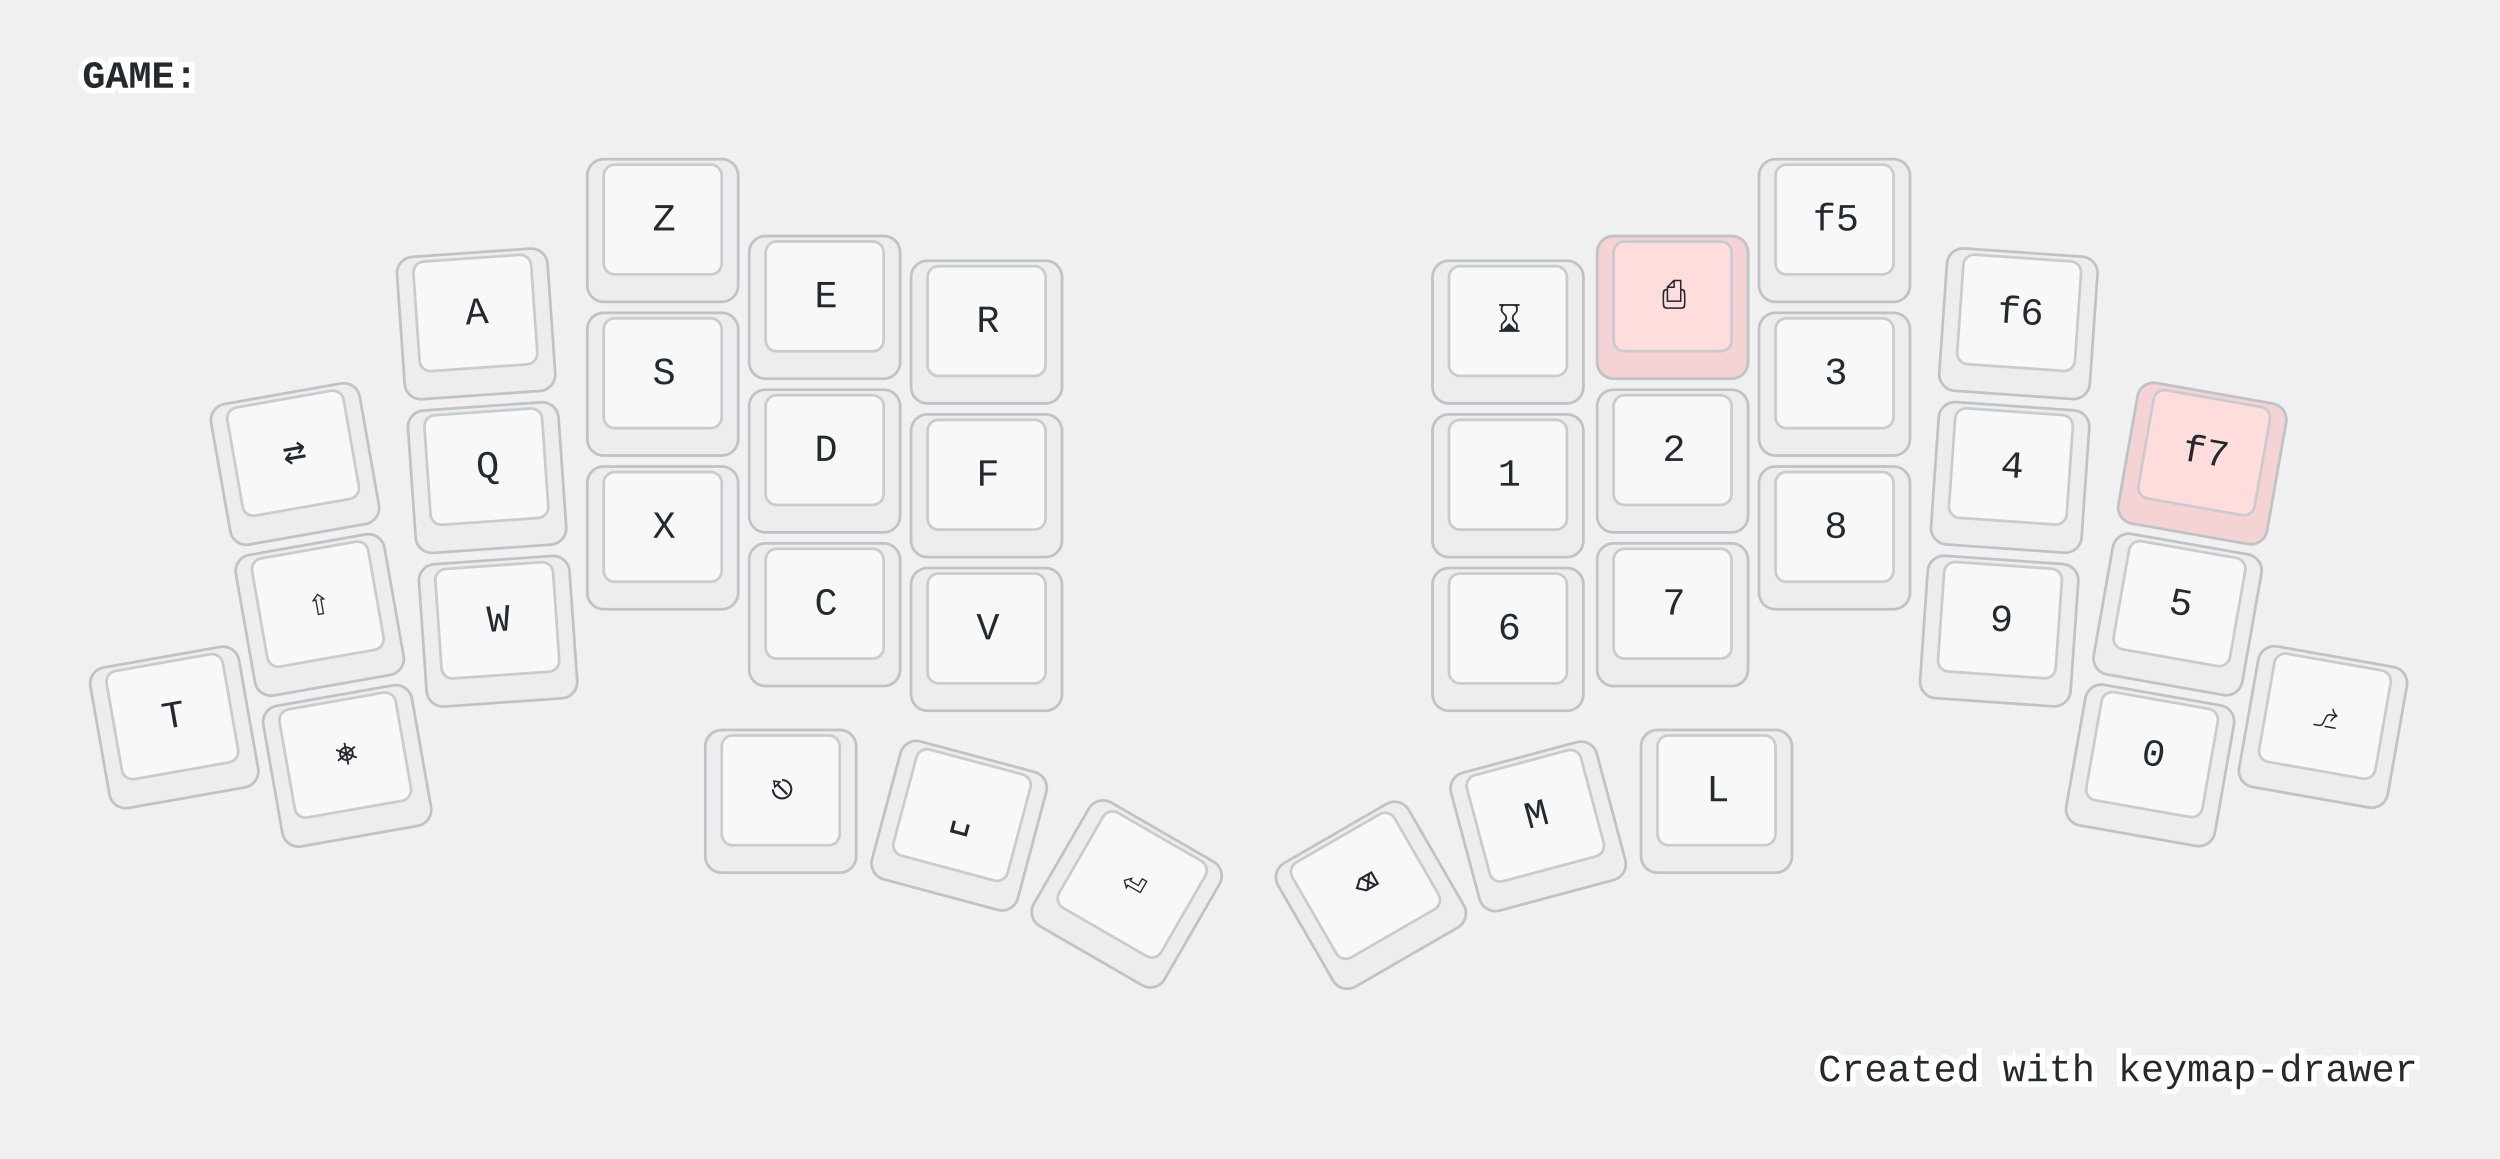
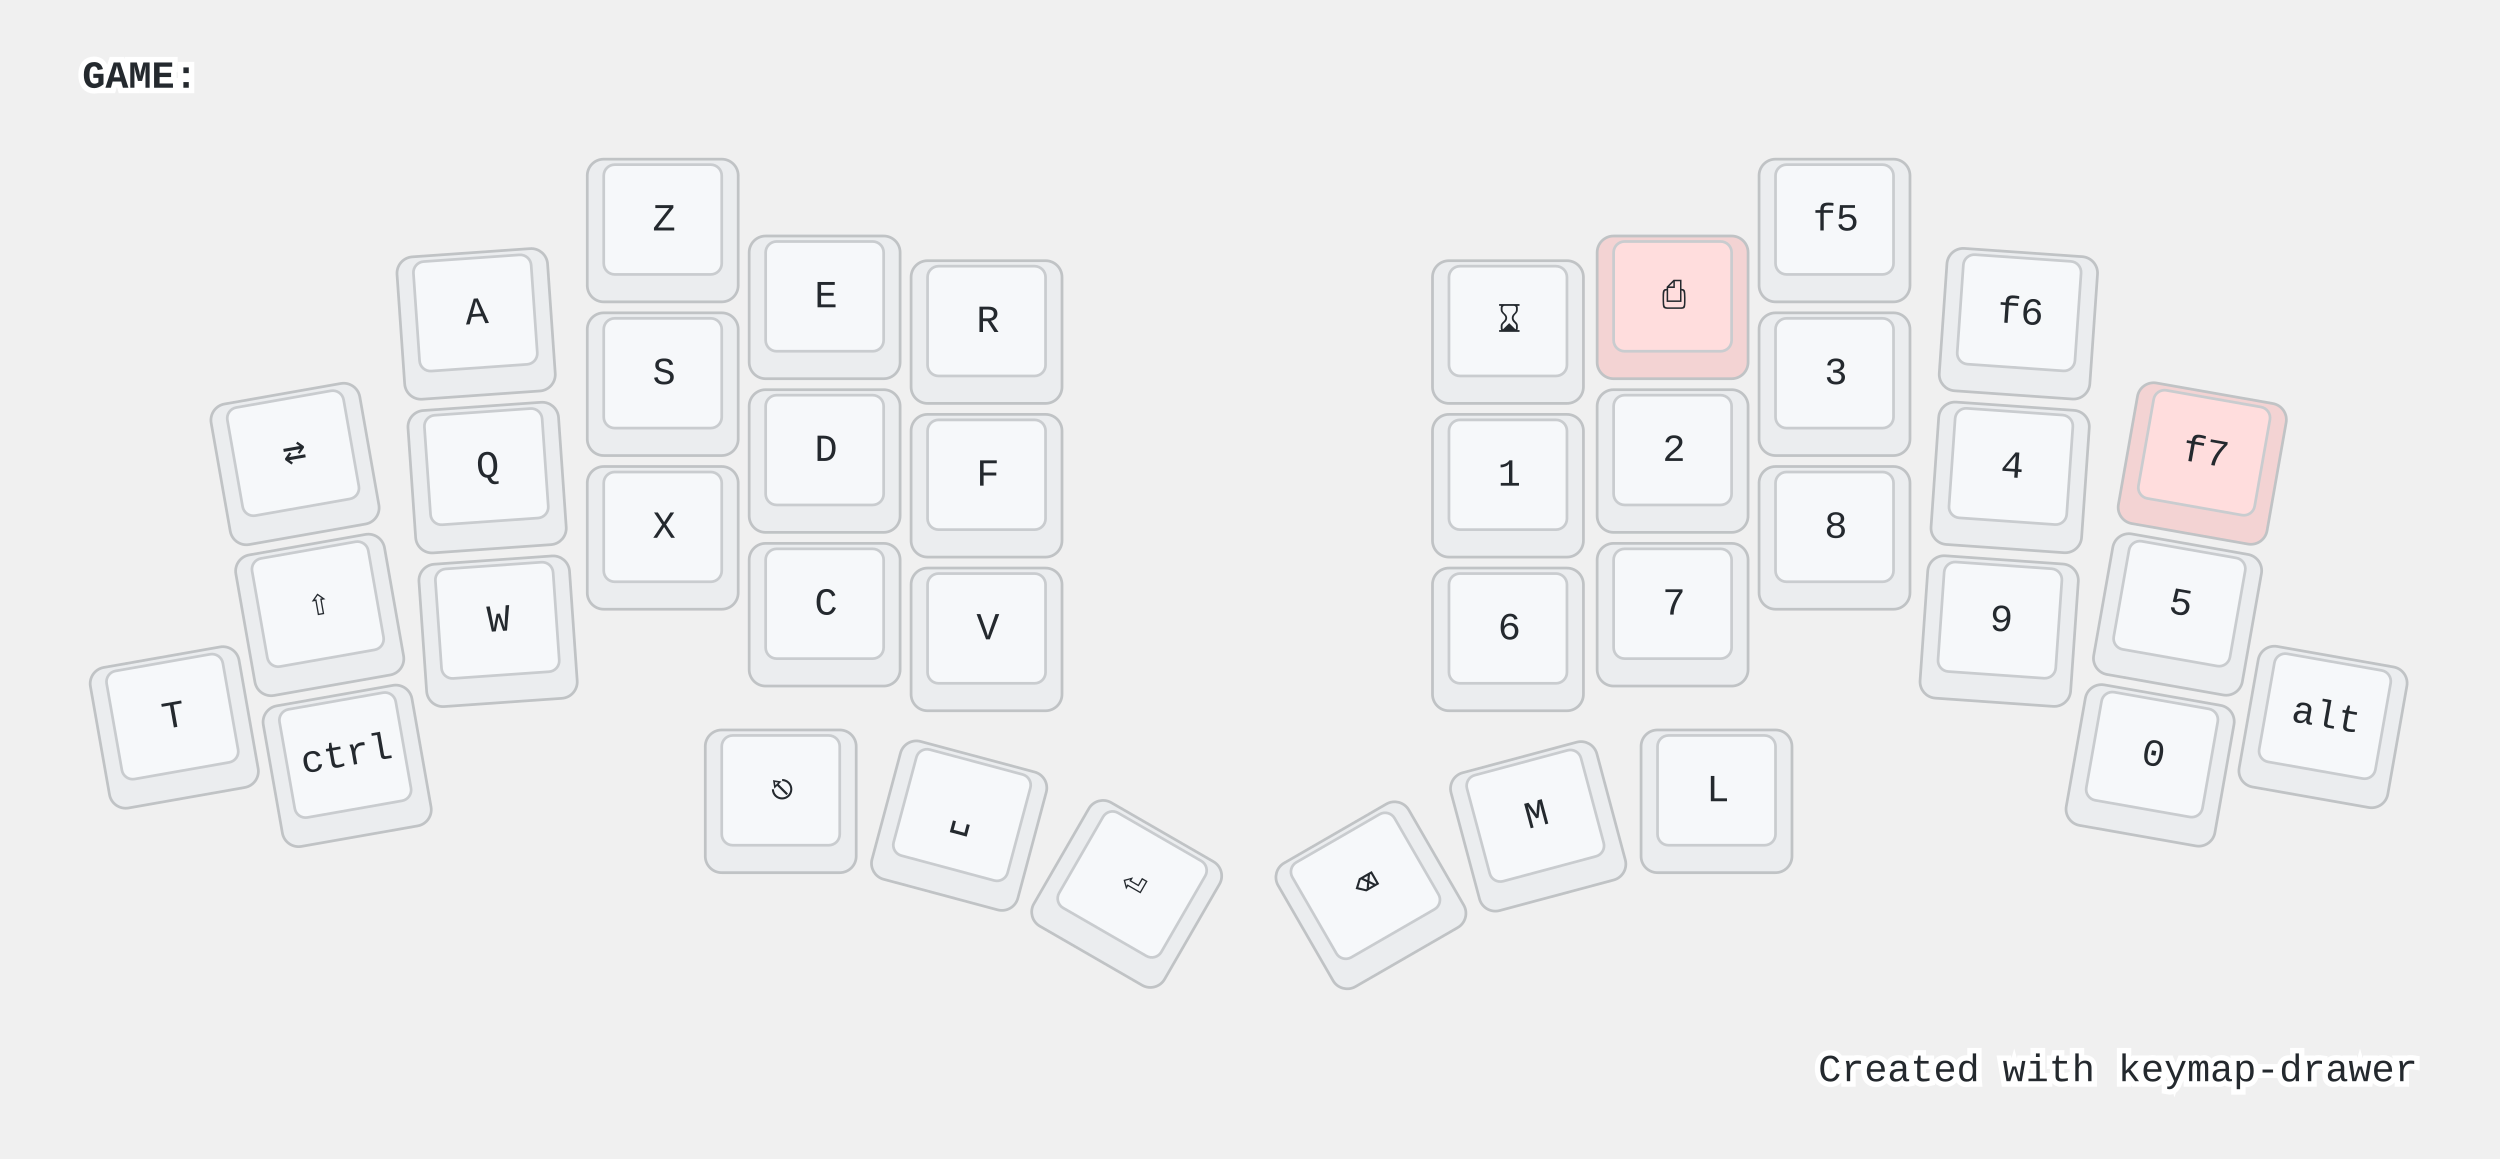
<svg xmlns="http://www.w3.org/2000/svg" width="911" height="422" viewBox="0 0 911 422" class="keymap">
  <style>/* inherit to force styles through use tags */
svg path {
    fill: inherit;
}

/* font and background color specifications */
svg.keymap {
    font-family: SFMono-Regular,Consolas,Liberation Mono,Menlo,monospace;
    font-size: 14px;
    font-kerning: normal;
    text-rendering: optimizeLegibility;
    fill: #24292e;
}

/* default key styling */
rect.key {
    fill: #f6f8fa;
}

rect.key, rect.combo {
    stroke: #c9cccf;
    stroke-width: 1;
}

/* default key side styling, only used is draw_key_sides is set */
rect.side {
    filter: brightness(90%);
}

/* color accent for combo boxes */
rect.combo, rect.combo-separate {
    fill: #cdf;
}

/* color accent for held keys */
rect.held, rect.combo.held {
    fill: #fdd;
}

/* color accent for ghost (optional) keys */
rect.ghost, rect.combo.ghost {
    stroke-dasharray: 4, 4;
    stroke-width: 2;
}

text {
    text-anchor: middle;
    dominant-baseline: middle;
}

/* styling for layer labels */
text.label {
    font-weight: bold;
    text-anchor: start;
    stroke: white;
    stroke-width: 4;
    paint-order: stroke;
}

/* styling for optional footer */
text.footer {
    text-anchor: end;
    dominant-baseline: auto;
    stroke: white;
    stroke-width: 4;
    paint-order: stroke;
}

/* styling for combo tap, and key non-tap label text */
text.combo, text.hold, text.shifted, text.left, text.right {
    font-size: 11px;
}

text.hold {
    text-anchor: middle;
    dominant-baseline: auto;
}

text.shifted {
    text-anchor: middle;
    dominant-baseline: hanging;
}

text.left {
    text-anchor: start;
}

text.right {
    text-anchor: end;
}

text.layer-activator {
    text-decoration: underline;
}

/* styling for hold/shifted label text in combo box */
text.combo.hold, text.combo.shifted, text.combo.left, text.combo.right {
    font-size: 8px;
}

/* lighter symbol for transparent keys */
text.trans {
    fill: #7b7e81;
}

/* styling for combo dendrons */
path.combo {
    stroke-width: 1;
    stroke: gray;
    fill: none;
}

/* Start Tabler Icons Cleanup */
/* cannot use height/width with glyphs */
.icon-tabler &gt; path {
    fill: inherit;
    stroke: inherit;
    stroke-width: 2;
}
/* hide tabler's default box */
.icon-tabler &gt; path[stroke="none"][fill="none"] {
    visibility: hidden;
}
/* End Tabler Icons Cleanup */

@media (prefers-color-scheme: dark) {
svg.keymap { fill: #d1d6db; }
rect.key { fill: #3f4750; }
rect.key, rect.combo { stroke: #60666c; }
rect.combo, rect.combo-separate { fill: #1f3d7a; }
rect.held, rect.combo.held { fill: #854747; }
text.label, text.footer { stroke: black; }
text.trans { fill: #7e8184; }
path.combo { stroke: #7f7f7f; }

}</style>
  <g transform="translate(30, 0)" class="layer-GAME">
    <text x="0" y="28" class="label" id="GAME">GAME:</text>
    <g transform="translate(0, 56)">
      <g transform="translate(78, 113) rotate(-10.0)" class="key keypos-0">
        <rect rx="6" ry="6" x="-28" y="-26" width="55" height="52" class="key side" />
        <rect rx="4" ry="4" x="-22" y="-24" width="43" height="40" class="key" />
        <text x="0" y="-4" class="key tap">⇄</text>
      </g>
      <g transform="translate(144, 62) rotate(-4.0)" class="key keypos-1">
        <rect rx="6" ry="6" x="-28" y="-26" width="55" height="52" class="key side" />
        <rect rx="4" ry="4" x="-22" y="-24" width="43" height="40" class="key" />
        <text x="0" y="-4" class="key tap">A</text>
      </g>
      <g transform="translate(212, 28)" class="key keypos-2">
        <rect rx="6" ry="6" x="-28" y="-26" width="55" height="52" class="key side" />
        <rect rx="4" ry="4" x="-22" y="-24" width="43" height="40" class="key" />
        <text x="0" y="-4" class="key tap">Z</text>
      </g>
      <g transform="translate(271, 56)" class="key keypos-3">
        <rect rx="6" ry="6" x="-28" y="-26" width="55" height="52" class="key side" />
        <rect rx="4" ry="4" x="-22" y="-24" width="43" height="40" class="key" />
        <text x="0" y="-4" class="key tap">E</text>
      </g>
      <g transform="translate(330, 65)" class="key keypos-4">
        <rect rx="6" ry="6" x="-28" y="-26" width="55" height="52" class="key side" />
        <rect rx="4" ry="4" x="-22" y="-24" width="43" height="40" class="key" />
        <text x="0" y="-4" class="key tap">R</text>
      </g>
      <g transform="translate(520, 65)" class="key keypos-5">
        <rect rx="6" ry="6" x="-28" y="-26" width="55" height="52" class="key side" />
        <rect rx="4" ry="4" x="-22" y="-24" width="43" height="40" class="key" />
        <text x="0" y="-4" class="key tap">⌛</text>
      </g>
      <g transform="translate(580, 56)" class="key held keypos-6">
        <rect rx="6" ry="6" x="-28" y="-26" width="55" height="52" class="key held side" />
        <rect rx="4" ry="4" x="-22" y="-24" width="43" height="40" class="key held" />
        <text x="0" y="-4" class="key held tap">⎙</text>
      </g>
      <g transform="translate(639, 28)" class="key keypos-7">
        <rect rx="6" ry="6" x="-28" y="-26" width="55" height="52" class="key side" />
        <rect rx="4" ry="4" x="-22" y="-24" width="43" height="40" class="key" />
        <text x="0" y="-4" class="key tap">f5</text>
      </g>
      <g transform="translate(706, 62) rotate(4.0)" class="key keypos-8">
        <rect rx="6" ry="6" x="-28" y="-26" width="55" height="52" class="key side" />
        <rect rx="4" ry="4" x="-22" y="-24" width="43" height="40" class="key" />
        <text x="0" y="-4" class="key tap">f6</text>
      </g>
      <g transform="translate(773, 113) rotate(10.0)" class="key held keypos-9">
        <rect rx="6" ry="6" x="-28" y="-26" width="55" height="52" class="key held side" />
        <rect rx="4" ry="4" x="-22" y="-24" width="43" height="40" class="key held" />
        <text x="0" y="-4" class="key held tap">f7</text>
      </g>
      <g transform="translate(87, 168) rotate(-10.0)" class="key keypos-10">
        <rect rx="6" ry="6" x="-28" y="-26" width="55" height="52" class="key side" />
        <rect rx="4" ry="4" x="-22" y="-24" width="43" height="40" class="key" />
        <text x="0" y="-4" class="key tap">⇧</text>
      </g>
      <g transform="translate(148, 118) rotate(-4.0)" class="key keypos-11">
        <rect rx="6" ry="6" x="-28" y="-26" width="55" height="52" class="key side" />
        <rect rx="4" ry="4" x="-22" y="-24" width="43" height="40" class="key" />
        <text x="0" y="-4" class="key tap">Q</text>
      </g>
      <g transform="translate(212, 84)" class="key keypos-12">
        <rect rx="6" ry="6" x="-28" y="-26" width="55" height="52" class="key side" />
        <rect rx="4" ry="4" x="-22" y="-24" width="43" height="40" class="key" />
        <text x="0" y="-4" class="key tap">S</text>
      </g>
      <g transform="translate(271, 112)" class="key keypos-13">
        <rect rx="6" ry="6" x="-28" y="-26" width="55" height="52" class="key side" />
        <rect rx="4" ry="4" x="-22" y="-24" width="43" height="40" class="key" />
        <text x="0" y="-4" class="key tap">D</text>
      </g>
      <g transform="translate(330, 121)" class="key keypos-14">
        <rect rx="6" ry="6" x="-28" y="-26" width="55" height="52" class="key side" />
        <rect rx="4" ry="4" x="-22" y="-24" width="43" height="40" class="key" />
        <text x="0" y="-4" class="key tap">F</text>
      </g>
      <g transform="translate(520, 121)" class="key keypos-15">
        <rect rx="6" ry="6" x="-28" y="-26" width="55" height="52" class="key side" />
        <rect rx="4" ry="4" x="-22" y="-24" width="43" height="40" class="key" />
        <text x="0" y="-4" class="key tap">1</text>
      </g>
      <g transform="translate(580, 112)" class="key keypos-16">
        <rect rx="6" ry="6" x="-28" y="-26" width="55" height="52" class="key side" />
        <rect rx="4" ry="4" x="-22" y="-24" width="43" height="40" class="key" />
        <text x="0" y="-4" class="key tap">2</text>
      </g>
      <g transform="translate(639, 84)" class="key keypos-17">
        <rect rx="6" ry="6" x="-28" y="-26" width="55" height="52" class="key side" />
        <rect rx="4" ry="4" x="-22" y="-24" width="43" height="40" class="key" />
        <text x="0" y="-4" class="key tap">3</text>
      </g>
      <g transform="translate(703, 118) rotate(4.0)" class="key keypos-18">
        <rect rx="6" ry="6" x="-28" y="-26" width="55" height="52" class="key side" />
        <rect rx="4" ry="4" x="-22" y="-24" width="43" height="40" class="key" />
        <text x="0" y="-4" class="key tap">4</text>
      </g>
      <g transform="translate(764, 168) rotate(10.0)" class="key keypos-19">
        <rect rx="6" ry="6" x="-28" y="-26" width="55" height="52" class="key side" />
        <rect rx="4" ry="4" x="-22" y="-24" width="43" height="40" class="key" />
        <text x="0" y="-4" class="key tap">5</text>
      </g>
      <g transform="translate(34, 209) rotate(-10.0)" class="key keypos-20">
        <rect rx="6" ry="6" x="-28" y="-26" width="55" height="52" class="key side" />
        <rect rx="4" ry="4" x="-22" y="-24" width="43" height="40" class="key" />
        <text x="0" y="-4" class="key tap">T</text>
      </g>
      <g transform="translate(97, 223) rotate(-10.0)" class="key keypos-21">
        <rect rx="6" ry="6" x="-28" y="-26" width="55" height="52" class="key side" />
        <rect rx="4" ry="4" x="-22" y="-24" width="43" height="40" class="key" />
-         <text x="0" y="-4" class="key tap">⎈</text>
+         <text x="0" y="-4" class="key tap">ctrl</text>
      </g>
      <g transform="translate(152, 174) rotate(-4.0)" class="key keypos-22">
        <rect rx="6" ry="6" x="-28" y="-26" width="55" height="52" class="key side" />
        <rect rx="4" ry="4" x="-22" y="-24" width="43" height="40" class="key" />
        <text x="0" y="-4" class="key tap">W</text>
      </g>
      <g transform="translate(212, 140)" class="key keypos-23">
        <rect rx="6" ry="6" x="-28" y="-26" width="55" height="52" class="key side" />
        <rect rx="4" ry="4" x="-22" y="-24" width="43" height="40" class="key" />
        <text x="0" y="-4" class="key tap">X</text>
      </g>
      <g transform="translate(271, 168)" class="key keypos-24">
        <rect rx="6" ry="6" x="-28" y="-26" width="55" height="52" class="key side" />
        <rect rx="4" ry="4" x="-22" y="-24" width="43" height="40" class="key" />
        <text x="0" y="-4" class="key tap">C</text>
      </g>
      <g transform="translate(330, 177)" class="key keypos-25">
        <rect rx="6" ry="6" x="-28" y="-26" width="55" height="52" class="key side" />
        <rect rx="4" ry="4" x="-22" y="-24" width="43" height="40" class="key" />
        <text x="0" y="-4" class="key tap">V</text>
      </g>
      <g transform="translate(520, 177)" class="key keypos-26">
        <rect rx="6" ry="6" x="-28" y="-26" width="55" height="52" class="key side" />
        <rect rx="4" ry="4" x="-22" y="-24" width="43" height="40" class="key" />
        <text x="0" y="-4" class="key tap">6</text>
      </g>
      <g transform="translate(580, 168)" class="key keypos-27">
        <rect rx="6" ry="6" x="-28" y="-26" width="55" height="52" class="key side" />
        <rect rx="4" ry="4" x="-22" y="-24" width="43" height="40" class="key" />
        <text x="0" y="-4" class="key tap">7</text>
      </g>
      <g transform="translate(639, 140)" class="key keypos-28">
        <rect rx="6" ry="6" x="-28" y="-26" width="55" height="52" class="key side" />
        <rect rx="4" ry="4" x="-22" y="-24" width="43" height="40" class="key" />
        <text x="0" y="-4" class="key tap">8</text>
      </g>
      <g transform="translate(699, 174) rotate(4.0)" class="key keypos-29">
        <rect rx="6" ry="6" x="-28" y="-26" width="55" height="52" class="key side" />
        <rect rx="4" ry="4" x="-22" y="-24" width="43" height="40" class="key" />
        <text x="0" y="-4" class="key tap">9</text>
      </g>
      <g transform="translate(754, 223) rotate(10.0)" class="key keypos-30">
        <rect rx="6" ry="6" x="-28" y="-26" width="55" height="52" class="key side" />
        <rect rx="4" ry="4" x="-22" y="-24" width="43" height="40" class="key" />
        <text x="0" y="-4" class="key tap">0</text>
      </g>
      <g transform="translate(817, 209) rotate(10.0)" class="key keypos-31">
        <rect rx="6" ry="6" x="-28" y="-26" width="55" height="52" class="key side" />
        <rect rx="4" ry="4" x="-22" y="-24" width="43" height="40" class="key" />
-         <text x="0" y="-4" class="key tap">⎇</text>
+         <text x="0" y="-4" class="key tap">alt</text>
      </g>
      <g transform="translate(255, 236)" class="key keypos-32">
        <rect rx="6" ry="6" x="-28" y="-26" width="55" height="52" class="key side" />
        <rect rx="4" ry="4" x="-22" y="-24" width="43" height="40" class="key" />
        <text x="0" y="-4" class="key tap">⎋</text>
      </g>
      <g transform="translate(320, 245) rotate(15.0)" class="key keypos-33">
        <rect rx="6" ry="6" x="-28" y="-26" width="55" height="52" class="key side" />
        <rect rx="4" ry="4" x="-22" y="-24" width="43" height="40" class="key" />
        <text x="0" y="-4" class="key tap">␣</text>
      </g>
      <g transform="translate(381, 270) rotate(30.0)" class="key keypos-34">
        <rect rx="6" ry="6" x="-28" y="-26" width="55" height="52" class="key side" />
        <rect rx="4" ry="4" x="-22" y="-24" width="43" height="40" class="key" />
        <text x="0" y="-4" class="key tap">⏎</text>
      </g>
      <g transform="translate(470, 270) rotate(-30.0)" class="key keypos-35">
        <rect rx="6" ry="6" x="-28" y="-26" width="55" height="52" class="key side" />
        <rect rx="4" ry="4" x="-22" y="-24" width="43" height="40" class="key" />
        <text x="0" y="-4" class="key tap">⌫</text>
      </g>
      <g transform="translate(531, 245) rotate(-15.0)" class="key keypos-36">
        <rect rx="6" ry="6" x="-28" y="-26" width="55" height="52" class="key side" />
        <rect rx="4" ry="4" x="-22" y="-24" width="43" height="40" class="key" />
        <text x="0" y="-4" class="key tap">M</text>
      </g>
      <g transform="translate(596, 236)" class="key keypos-37">
        <rect rx="6" ry="6" x="-28" y="-26" width="55" height="52" class="key side" />
        <rect rx="4" ry="4" x="-22" y="-24" width="43" height="40" class="key" />
        <text x="0" y="-4" class="key tap">L</text>
      </g>
    </g>
  </g>
  <text x="881.0" y="394.0" class="footer">Created with <a href="https://github.com/caksoylar/keymap-drawer">keymap-drawer</a>
  </text>
</svg>
